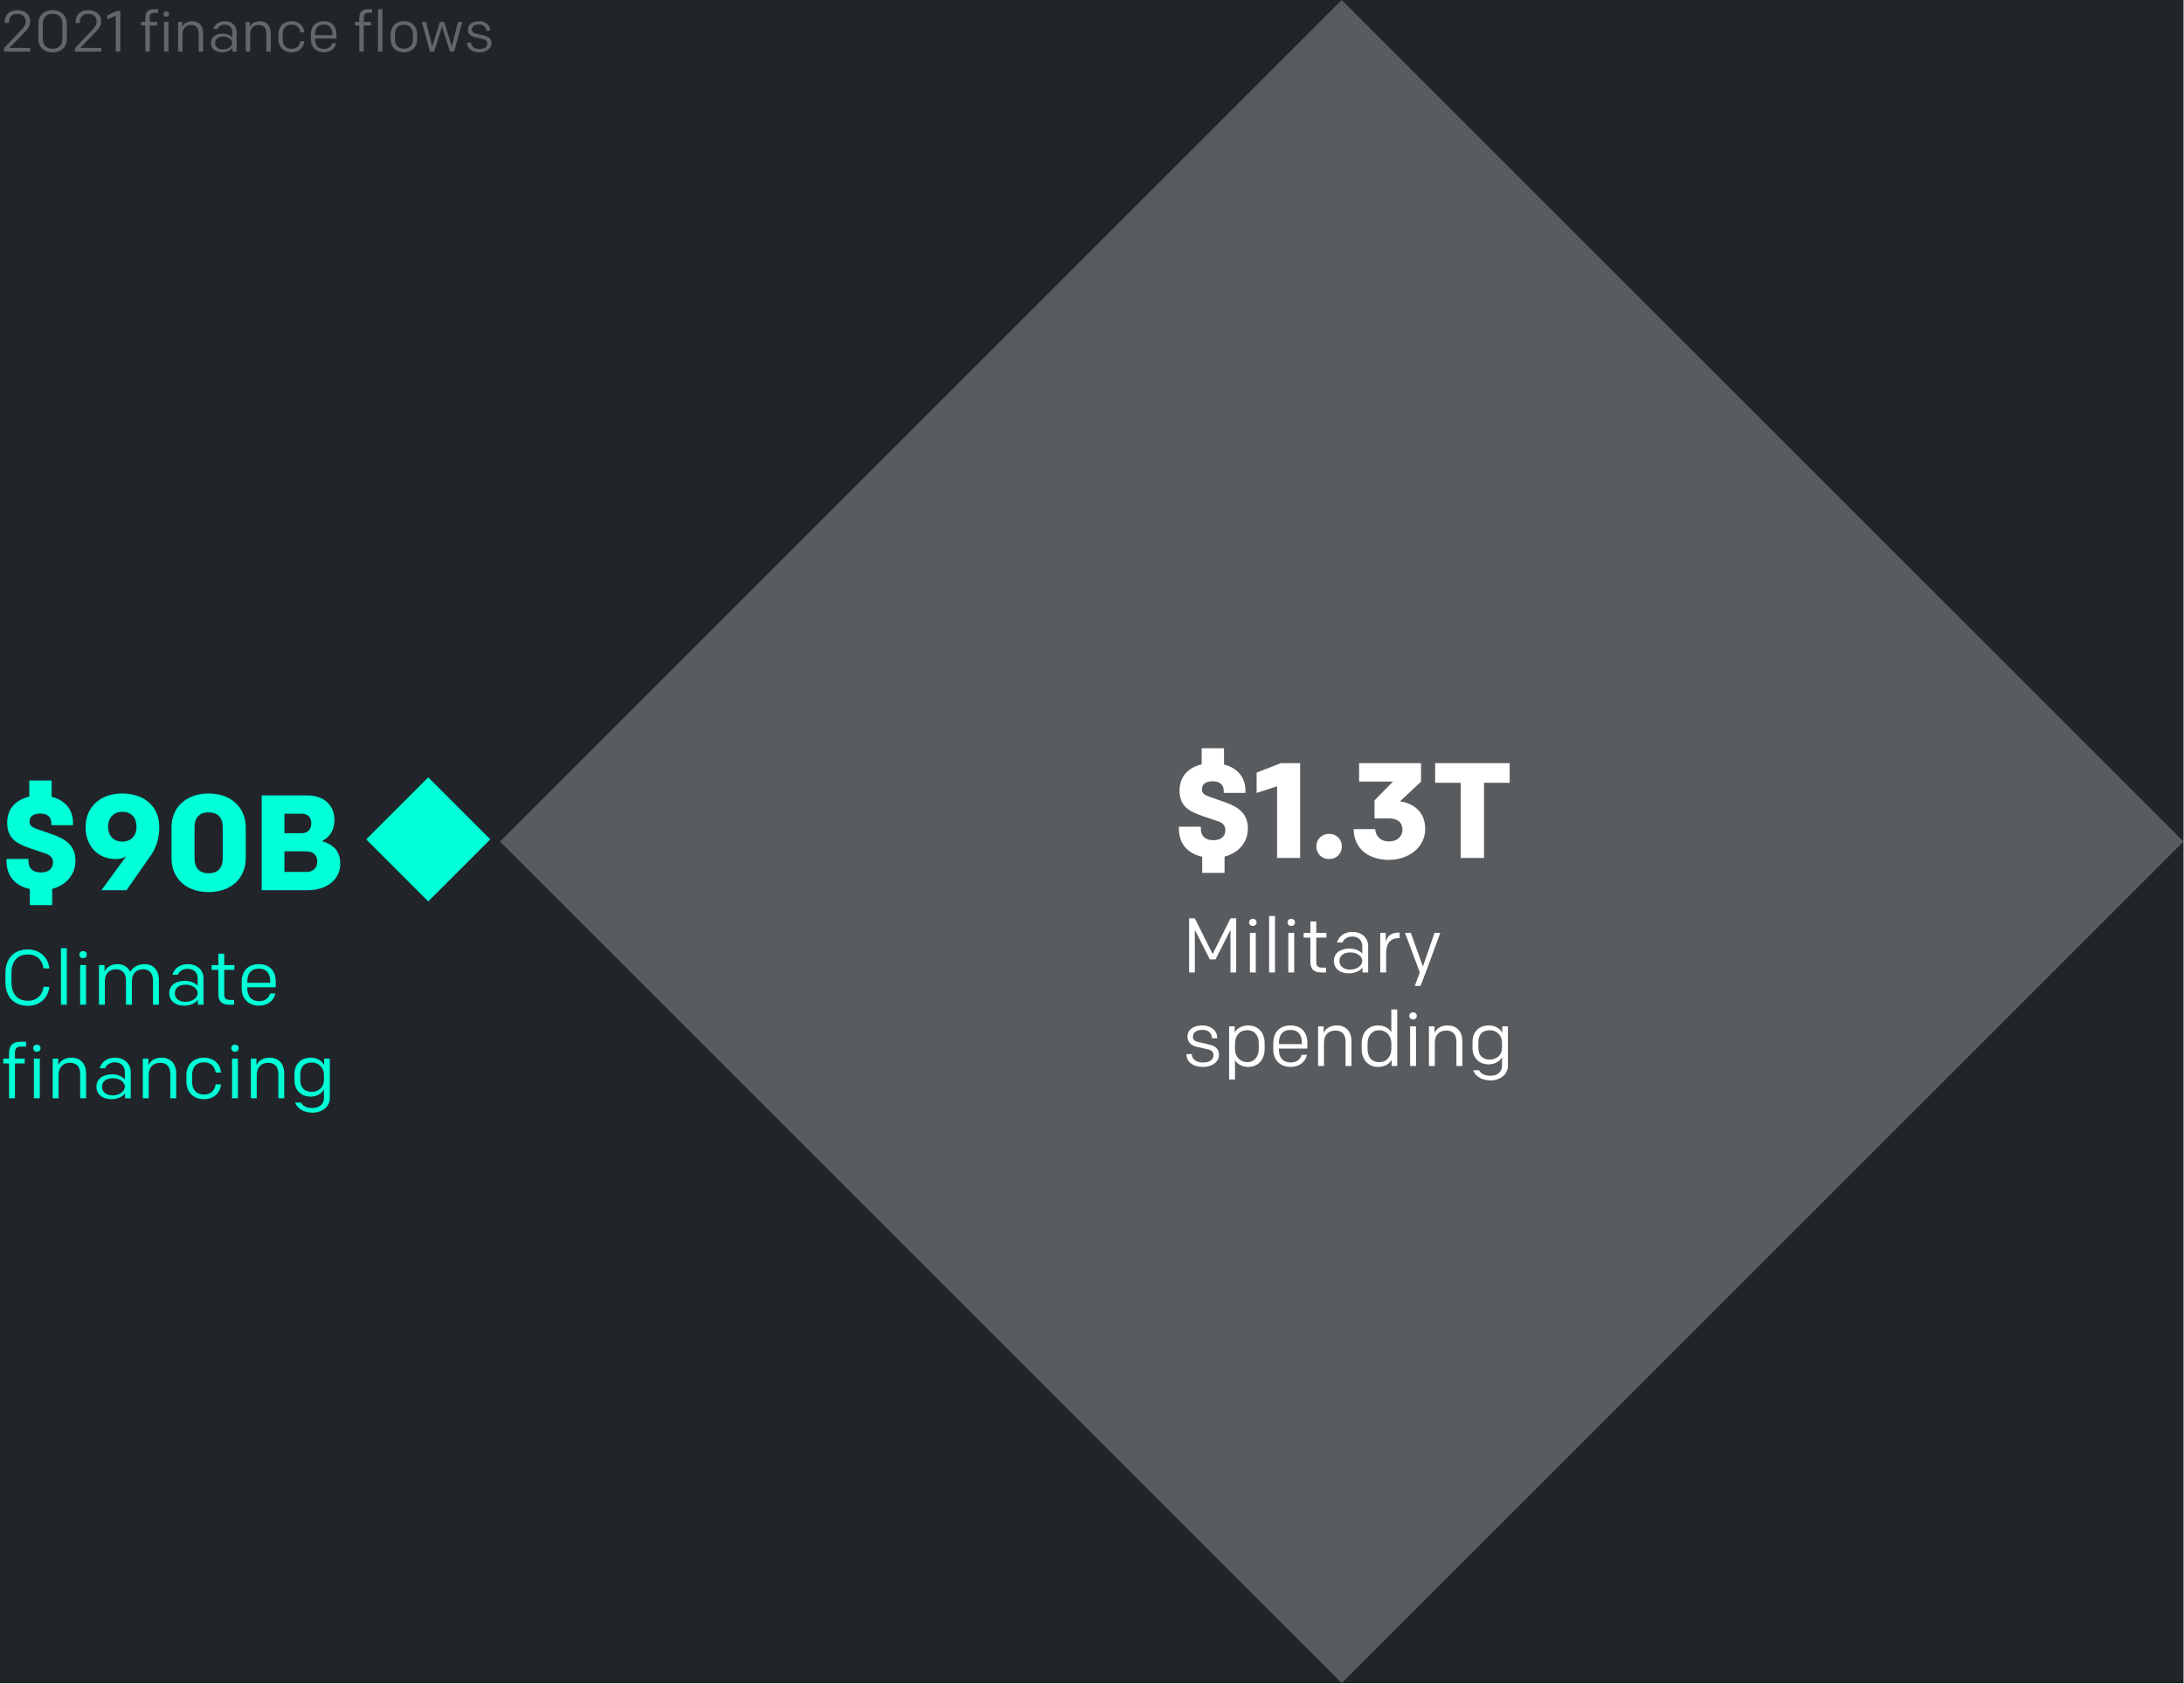
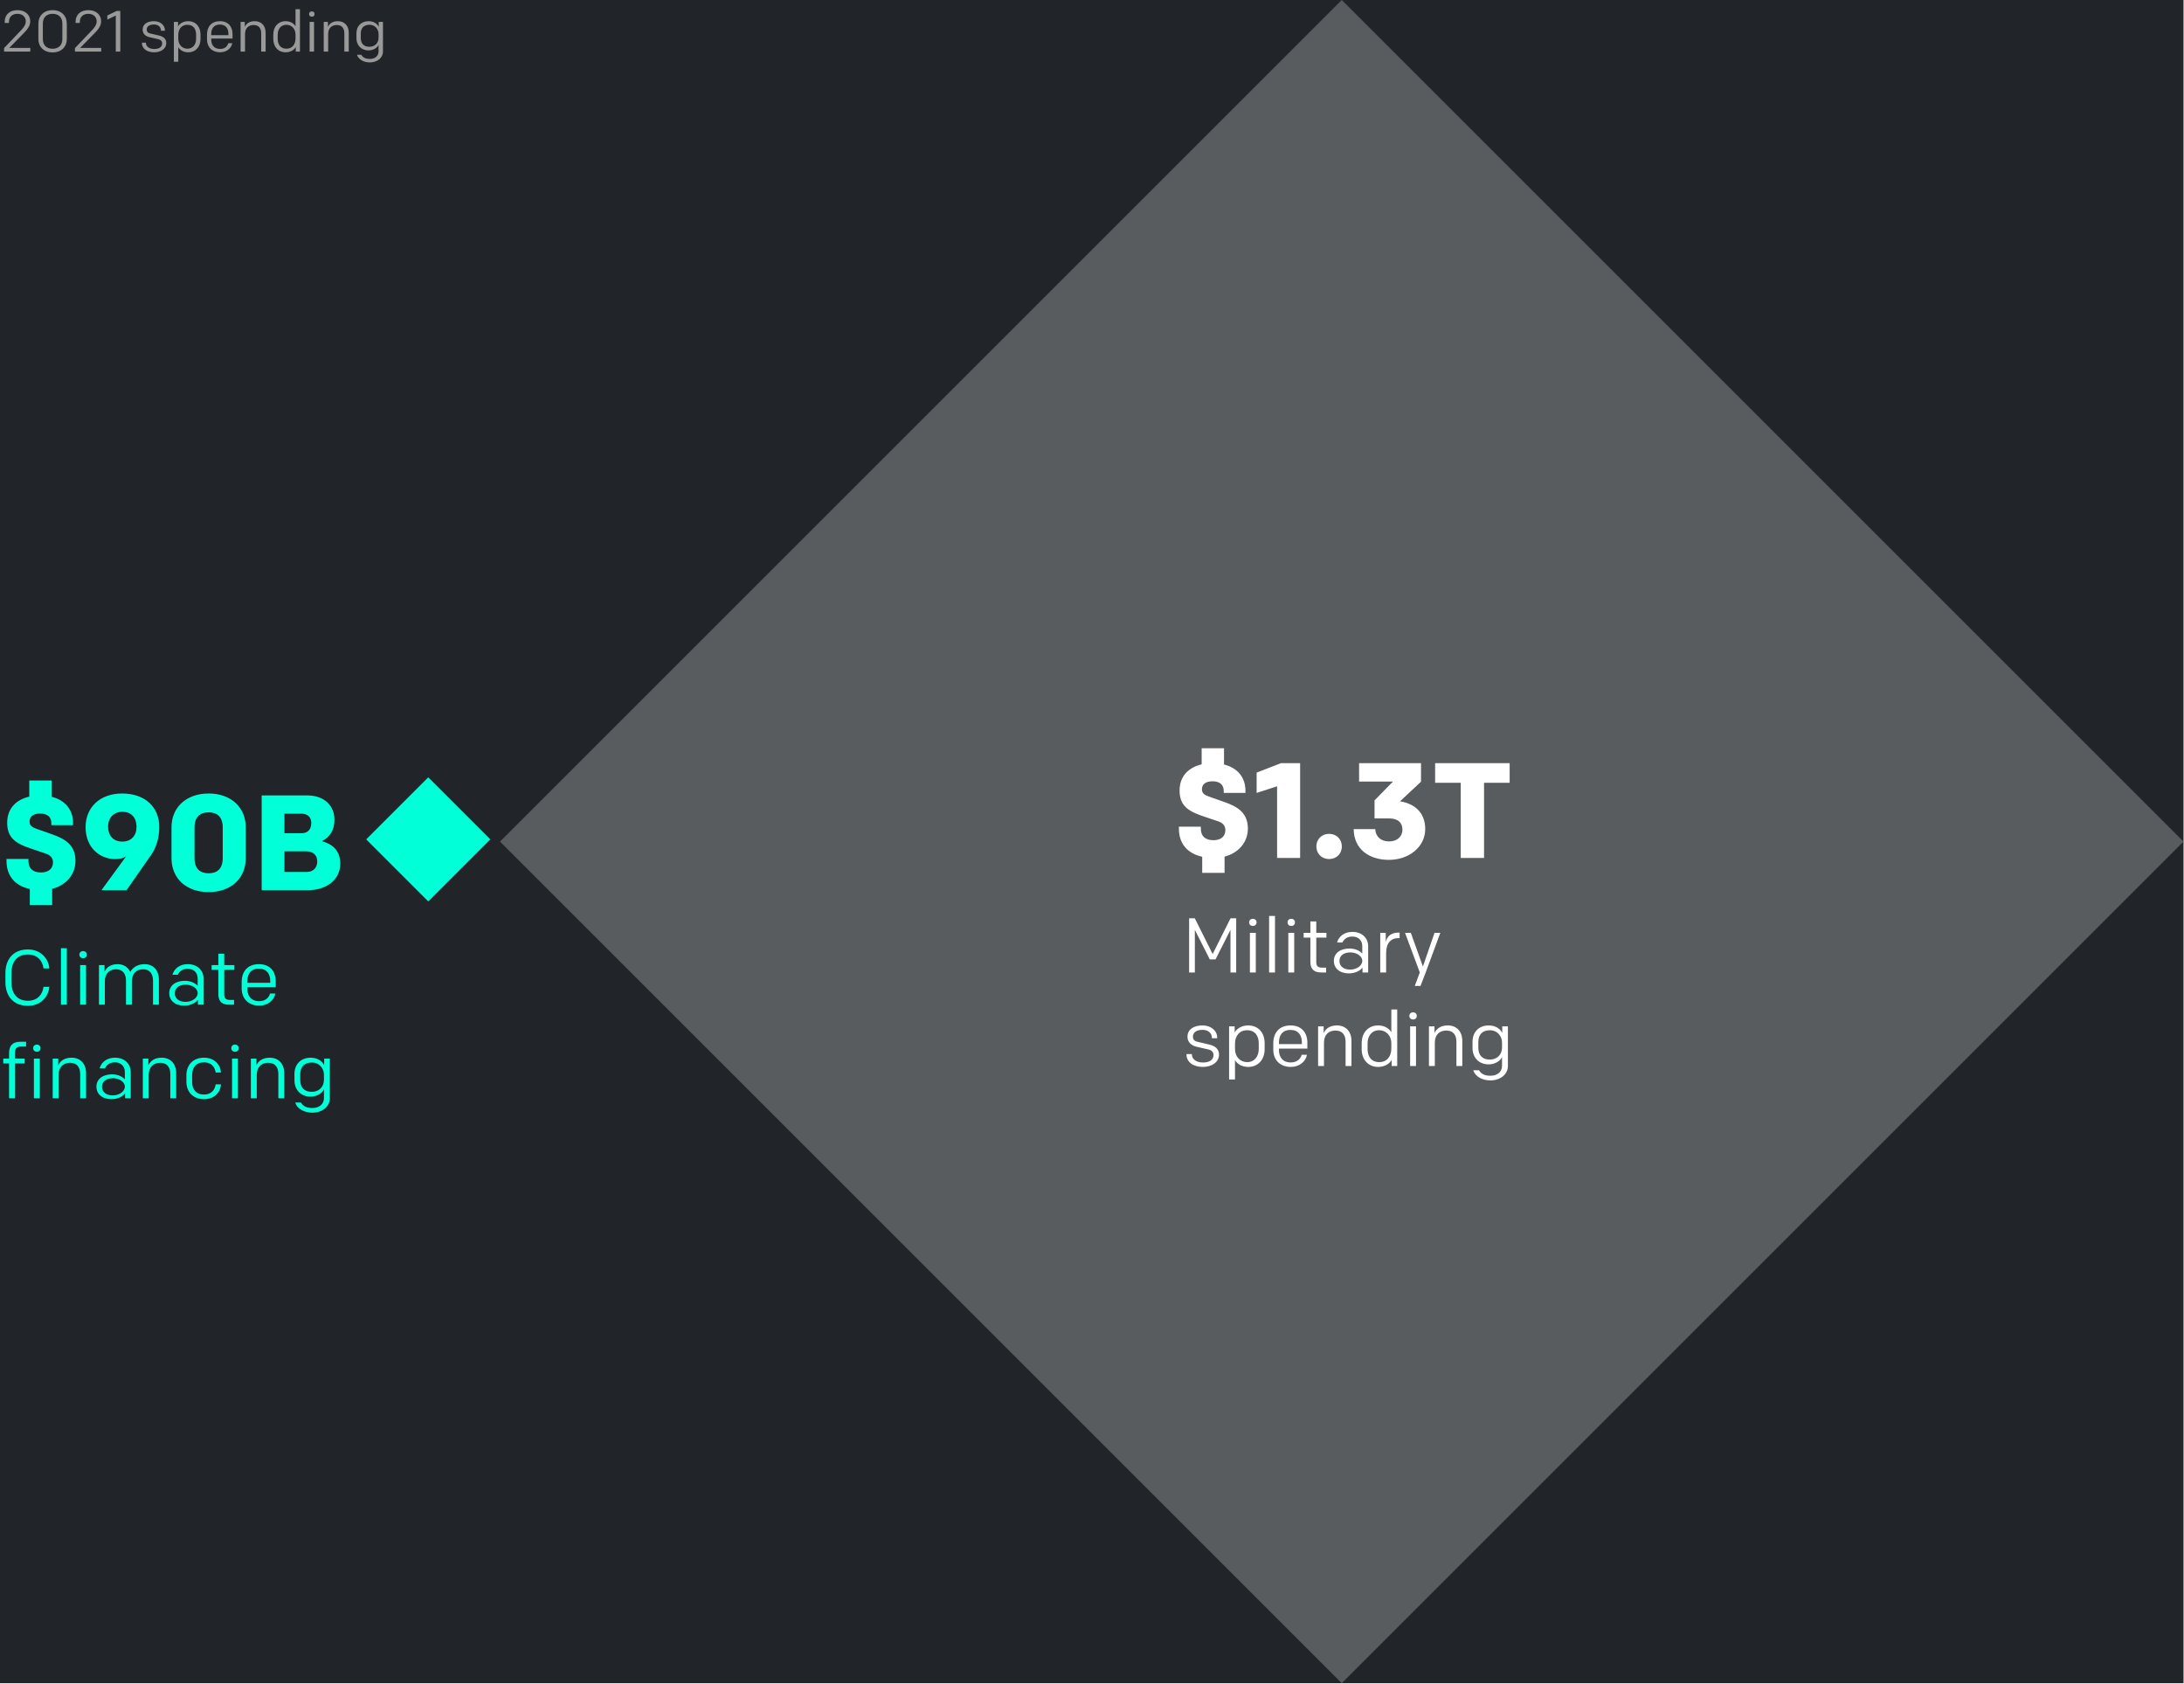
<svg xmlns="http://www.w3.org/2000/svg" width="677" height="522" fill="none">
  <path fill="#212529" d="M0 0h676.847v521.847H0z" />
  <path fill="#01FFD8" d="m132.751 241 19.239 19.239-19.239 19.239-19.239-19.239z" />
-   <path fill="#fff" d="m415.923 0 260.923 260.923-260.923 260.923L155 260.923z" opacity=".25" />
+   <path fill="#595C5F" d="m415.923 0 260.923 260.923-260.923 260.923L155 260.923z" />
  <path fill="#fff" d="M386.817 256.886c0 4.326-2.982 7.602-7.224 8.694v5.04h-6.93v-4.998c-4.662-1.008-7.224-4.158-7.224-8.694v-.63h6.804v.672c0 2.352 1.47 3.528 3.906 3.528 2.184 0 3.696-1.092 3.696-3.108 0-1.344-.714-2.226-2.184-2.73l-5.082-1.722c-4.41-1.512-6.93-3.276-6.93-7.854 0-4.536 2.898-7.182 6.846-8.106v-4.998h6.93v5.04c3.99 1.008 6.636 3.822 6.636 8.106v.714h-6.72v-.588c0-1.932-1.218-3.024-3.444-3.024-2.016 0-3.318.798-3.318 2.478 0 1.344.924 1.806 2.184 2.268l4.788 1.68c3.906 1.386 7.266 3.234 7.266 8.232ZM403.016 266h-7.14v-22.218l-6.342 2.058v-6.3l7.56-2.94h5.922V266Zm5.036-3.57c0-2.226 1.638-3.906 3.948-3.906s3.948 1.68 3.948 3.906-1.638 3.906-3.948 3.906-3.948-1.68-3.948-3.906Zm13.243-20.118V236.6h19.194v5.754l-6.51 6.09c4.032.63 7.812 3.066 7.812 8.61s-5.04 9.534-11.256 9.534c-6.006 0-10.836-3.192-10.92-9.534h6.678c.126 2.31 1.722 3.822 4.284 3.822 2.604 0 4.158-1.596 4.158-3.612 0-2.184-1.344-3.528-4.2-3.528h-4.452v-5.586l5.712-5.838h-10.5Zm23.569-5.712h23.1v6.09h-7.938V266h-7.224v-23.31h-7.938v-6.09Z" />
  <path fill="#01FFD8" d="M23.394 266.886c0 4.326-2.982 7.602-7.224 8.694v5.04H9.24v-4.998c-4.662-1.008-7.224-4.158-7.224-8.694v-.63H8.82v.672c0 2.352 1.47 3.528 3.906 3.528 2.184 0 3.696-1.092 3.696-3.108 0-1.344-.714-2.226-2.184-2.73l-5.082-1.722c-4.41-1.512-6.93-3.276-6.93-7.854 0-4.536 2.898-7.182 6.846-8.106v-4.998h6.93v5.04c3.99 1.008 6.636 3.822 6.636 8.106v.714h-6.72v-.588c0-1.932-1.218-3.024-3.444-3.024-2.016 0-3.318.798-3.318 2.478 0 1.344.924 1.806 2.184 2.268l4.788 1.68c3.906 1.386 7.266 3.234 7.266 8.232ZM39.214 276h-7.77l7.686-10.542c-.966.63-1.89.882-3.402.882-4.872 0-9.198-3.57-9.198-9.912 0-6.174 4.537-10.416 11.298-10.416 7.014 0 11.55 4.074 11.55 10.458 0 3.696-1.175 6.678-2.603 8.694L39.215 276Zm-1.301-15.078c2.772 0 4.41-1.848 4.41-4.578 0-2.646-1.428-4.662-4.41-4.662-2.646 0-4.41 1.848-4.41 4.62 0 2.688 1.553 4.62 4.41 4.62Zm26.758 15.666c-6.889 0-11.509-4.242-11.509-10.5v-9.576c0-6.258 4.62-10.5 11.509-10.5 6.887 0 11.507 4.242 11.507 10.5v9.576c0 6.258-4.62 10.5-11.507 10.5Zm4.367-20.076c0-3.234-1.721-4.662-4.367-4.662-2.647 0-4.369 1.428-4.369 4.662v9.576c0 3.234 1.723 4.662 4.369 4.662 2.645 0 4.367-1.428 4.367-4.662v-9.576Zm36.438 11.256c0 5.04-4.326 8.232-10.122 8.232H81.116v-29.4h14.07c5.544 0 8.484 3.36 8.484 7.518 0 3.108-1.26 5.292-3.864 6.678 3.192.882 5.67 2.856 5.67 6.972Zm-7.14-.672c0-1.974-1.26-3.15-3.36-3.15h-6.804v6.384h6.93c2.058 0 3.234-1.344 3.234-3.234Zm-10.164-8.778h5.376c1.89 0 2.94-1.218 2.94-3.15 0-1.806-1.134-2.898-3.024-2.898h-5.292v6.048Z" />
  <path fill="#fff" d="M383.199 284.7v16.8h-1.776v-13.2l-4.632 9.144h-1.776l-4.632-9.144v13.2h-1.776v-16.8h1.752l5.544 11.088 5.544-11.088h1.752Zm4.249 16.8v-12.288h1.824V301.5h-1.824Zm-.24-15.528c0-.648.456-1.104 1.152-1.104s1.152.456 1.152 1.104c0 .648-.456 1.104-1.152 1.104s-1.152-.456-1.152-1.104Zm6.194 15.528v-17.52h1.824v17.52h-1.824Zm5.953 0v-12.288h1.824V301.5h-1.824Zm-.24-15.528c0-.648.456-1.104 1.152-1.104s1.152.456 1.152 1.104c0 .648-.456 1.104-1.152 1.104s-1.152-.456-1.152-1.104Zm11.953 15.528h-1.536c-2.352 0-3.336-1.176-3.336-3.264V290.7h-2.088v-1.488h2.088v-3.528h1.824v3.528h3.144v1.488h-3.144v7.536c0 1.248.456 1.776 1.824 1.776h1.224v1.488Zm13.036 0h-1.752v-1.536c-.528.864-2.184 1.824-4.224 1.824-2.904 0-4.656-1.632-4.656-3.864 0-2.376 1.944-3.84 4.872-3.84 1.944 0 3.24.816 3.936 1.536v-2.28c0-1.68-1.104-2.976-3.072-2.976-1.56 0-2.568.72-3.072 1.848h-1.68c.624-2.04 2.352-3.288 4.776-3.288 3.048 0 4.872 1.992 4.872 4.416v8.16Zm-5.592-.888c1.92 0 3.768-1.128 3.768-2.712 0-1.536-1.824-2.616-3.672-2.616-2.04 0-3.408.96-3.408 2.664 0 1.704 1.416 2.664 3.312 2.664Zm9.34.888v-12.288h1.704v2.832c.456-1.896 1.776-2.904 4.008-2.904h.288v1.704h-.36c-2.328 0-3.816 1.536-3.816 4.632v6.024h-1.824Zm12.48 4.176h-1.776l1.56-4.176-4.584-12.288h1.8l3.744 10.44 3.6-10.44h1.8L441.94 301.5l-1.608 4.176Zm-67.453 25.112c-2.976 0-5.088-1.488-5.088-3.864v-.12h1.656v.072c0 1.536 1.44 2.544 3.456 2.544 1.896 0 3.264-.744 3.264-2.328 0-.864-.552-1.488-1.536-1.704l-3.648-.84c-1.824-.408-2.88-1.512-2.88-3.12 0-2.304 1.944-3.504 4.656-3.504 2.568 0 4.56 1.56 4.56 3.84v.12h-1.656v-.072c0-1.512-1.104-2.52-2.928-2.52-1.704 0-2.952.72-2.952 2.088 0 .84.408 1.368 1.296 1.584l3.768.888c1.896.456 3.024 1.392 3.024 3.168 0 2.184-2.112 3.768-4.992 3.768Zm9.945 3.888H381v-16.464h1.728v1.92c.528-1.128 2.112-2.208 4.152-2.208 3.288 0 5.136 2.376 5.136 5.496v1.872c0 3.192-1.992 5.496-5.088 5.496-1.92 0-3.36-.864-4.104-2.112v6Zm7.368-9.456v-1.728c0-2.256-1.08-4.08-3.624-4.08-2.424 0-3.744 1.848-3.744 4.224v1.584c0 2.52 1.728 4.08 3.768 4.08 2.328 0 3.6-1.824 3.6-4.08Zm9.929 5.568c-3.192 0-5.424-2.04-5.424-5.352v-1.968c0-3.336 1.896-5.544 5.352-5.544 3.504 0 5.208 2.328 5.208 5.352v1.824h-8.808v.432c0 2.136 1.104 3.864 3.672 3.864 1.848 0 2.976-.984 3.384-2.376h1.632c-.408 2.208-2.448 3.768-5.016 3.768Zm-3.672-7.464v.384h7.104v-.576c0-2.184-1.104-3.816-3.504-3.816-2.64 0-3.6 1.752-3.6 4.008Zm12.137 7.176v-12.288h1.728v2.088c.576-1.392 1.968-2.376 4.104-2.376 2.76 0 4.512 1.872 4.512 4.824v7.752h-1.824v-7.488c0-2.088-.936-3.504-3.144-3.504-2.016 0-3.552 1.224-3.552 3.768v7.224h-1.824Zm22.702-17.52h1.824v17.52h-1.728v-1.92c-.528 1.128-2.112 2.208-4.152 2.208-3.24 0-5.136-2.424-5.136-5.496v-1.872c0-3.192 1.992-5.496 5.088-5.496 1.92 0 3.36.864 4.104 2.112v-7.056Zm-7.368 10.512v1.728c0 2.256 1.08 4.08 3.624 4.08 2.424 0 3.744-1.848 3.744-4.224v-1.584c0-2.52-1.728-4.08-3.768-4.08-2.328 0-3.6 1.824-3.6 4.08Zm13.192 7.008v-12.288h1.824V330.5h-1.824Zm-.24-15.528c0-.648.456-1.104 1.152-1.104s1.152.456 1.152 1.104c0 .648-.456 1.104-1.152 1.104s-1.152-.456-1.152-1.104Zm6.074 15.528v-12.288h1.728v2.088c.576-1.392 1.968-2.376 4.104-2.376 2.76 0 4.512 1.872 4.512 4.824v7.752h-1.824v-7.488c0-2.088-.936-3.504-3.144-3.504-2.016 0-3.552 1.224-3.552 3.768v7.224h-1.824Zm19.053 4.464c-2.448 0-4.656-1.128-5.328-3.144h1.8c.672 1.176 1.848 1.704 3.528 1.704 2.136 0 3.6-1.2 3.6-3.072v-2.784c-.384 1.128-2.064 2.328-4.128 2.328-3.192 0-5.016-2.28-5.016-5.016v-2.04c0-2.784 1.8-5.016 5.04-5.016 2.304 0 3.672 1.248 4.176 2.328v-2.04h1.752V330.5c0 2.544-2.304 4.464-5.424 4.464Zm-.168-6.456c2.088 0 3.768-1.392 3.768-3.72v-1.584c0-2.088-1.584-3.792-3.696-3.792-2.4 0-3.648 1.32-3.648 3.672v1.752c0 2.304 1.224 3.672 3.576 3.672Z" />
  <path fill="#01FFD8" d="M8.664 311.836c-4.632 0-6.984-3.144-6.984-7.32v-2.832c0-4.176 2.352-7.32 6.984-7.32 3.888 0 6.36 2.712 6.624 5.88h-1.8c-.288-2.304-1.824-4.32-4.848-4.32-3.432 0-5.088 2.4-5.088 5.688v2.976c0 3.288 1.656 5.688 5.088 5.688 3.024 0 4.56-2.016 4.848-4.32h1.8c-.264 3.168-2.736 5.88-6.624 5.88Zm10.228-.336v-17.52h1.824v17.52h-1.824Zm5.953 0v-12.288h1.824V311.5h-1.824Zm-.24-15.528c0-.648.456-1.104 1.152-1.104s1.152.456 1.152 1.104c0 .648-.456 1.104-1.152 1.104s-1.152-.456-1.152-1.104Zm6.073 15.528v-12.288h1.728v2.088c.576-1.392 1.92-2.376 4.056-2.376 1.824 0 3.216.912 3.912 2.4.84-1.44 2.328-2.4 4.464-2.4 2.688 0 4.416 1.92 4.416 4.824v7.752H47.43v-7.488c0-2.088-1.032-3.504-3.048-3.504s-3.504 1.224-3.504 3.768v7.224h-1.824v-7.488c0-2.088-1.032-3.504-3.048-3.504s-3.504 1.224-3.504 3.768v7.224h-1.824Zm32.416 0h-1.752v-1.536c-.528.864-2.184 1.824-4.224 1.824-2.904 0-4.656-1.632-4.656-3.864 0-2.376 1.944-3.84 4.872-3.84 1.944 0 3.24.816 3.936 1.536v-2.28c0-1.68-1.104-2.976-3.072-2.976-1.56 0-2.568.72-3.072 1.848h-1.68c.624-2.04 2.352-3.288 4.776-3.288 3.048 0 4.872 1.992 4.872 4.416v8.16Zm-5.592-.888c1.92 0 3.768-1.128 3.768-2.712 0-1.536-1.824-2.616-3.672-2.616-2.04 0-3.408.96-3.408 2.664 0 1.704 1.416 2.664 3.312 2.664Zm15.056.888h-1.536c-2.352 0-3.336-1.176-3.336-3.264V300.7h-2.088v-1.488h2.088v-3.528h1.824v3.528h3.144v1.488H69.51v7.536c0 1.248.456 1.776 1.824 1.776h1.224v1.488Zm7.78.288c-3.192 0-5.424-2.04-5.424-5.352v-1.968c0-3.336 1.896-5.544 5.352-5.544 3.504 0 5.208 2.328 5.208 5.352v1.824h-8.808v.432c0 2.136 1.104 3.864 3.672 3.864 1.848 0 2.976-.984 3.384-2.376h1.632c-.408 2.208-2.448 3.768-5.016 3.768Zm-3.672-7.464v.384h7.104v-.576c0-2.184-1.104-3.816-3.504-3.816-2.64 0-3.6 1.752-3.6 4.008ZM2.808 340.5v-10.8h-1.8v-1.488h1.8v-1.632c0-2.376 1.056-3.6 3.552-3.6h1.728v1.488H6.504c-1.296 0-1.872.6-1.872 1.968v1.776h3.024v1.488H4.632v10.8H2.808Zm7.704 0v-12.288h1.824V340.5h-1.824Zm-.24-15.528c0-.648.456-1.104 1.152-1.104s1.152.456 1.152 1.104c0 .648-.456 1.104-1.152 1.104s-1.152-.456-1.152-1.104Zm6.063 15.528v-12.288h1.728v2.088c.576-1.392 1.968-2.376 4.104-2.376 2.76 0 4.512 1.872 4.512 4.824v7.752h-1.824v-7.488c0-2.088-.936-3.504-3.144-3.504-2.016 0-3.552 1.224-3.552 3.768v7.224h-1.824Zm24.189 0h-1.752v-1.536c-.528.864-2.184 1.824-4.224 1.824-2.904 0-4.656-1.632-4.656-3.864 0-2.376 1.944-3.84 4.872-3.84 1.944 0 3.24.816 3.936 1.536v-2.28c0-1.68-1.104-2.976-3.072-2.976-1.56 0-2.568.72-3.072 1.848h-1.68c.624-2.04 2.352-3.288 4.776-3.288 3.048 0 4.872 1.992 4.872 4.416v8.16Zm-5.592-.888c1.92 0 3.768-1.128 3.768-2.712 0-1.536-1.824-2.616-3.672-2.616-2.04 0-3.408.96-3.408 2.664 0 1.704 1.416 2.664 3.312 2.664Zm9.34.888v-12.288H46v2.088c.576-1.392 1.968-2.376 4.104-2.376 2.76 0 4.512 1.872 4.512 4.824v7.752h-1.824v-7.488c0-2.088-.936-3.504-3.144-3.504-2.016 0-3.552 1.224-3.552 3.768v7.224h-1.824Zm18.958.288c-3.408 0-5.448-2.304-5.448-5.4v-2.064c0-3.096 2.04-5.4 5.448-5.4 3.096 0 5.111 2.016 5.256 4.608h-1.633c-.24-1.656-1.271-3.168-3.6-3.168-2.52 0-3.696 1.632-3.696 3.936v2.112c0 2.304 1.176 3.936 3.697 3.936 2.328 0 3.36-1.512 3.6-3.168h1.632c-.145 2.592-2.16 4.608-5.257 4.608Zm8.701-.288v-12.288h1.824V340.5h-1.824Zm-.24-15.528c0-.648.456-1.104 1.152-1.104s1.152.456 1.152 1.104c0 .648-.456 1.104-1.152 1.104s-1.152-.456-1.152-1.104Zm6.073 15.528v-12.288h1.728v2.088c.576-1.392 1.968-2.376 4.104-2.376 2.76 0 4.512 1.872 4.512 4.824v7.752h-1.824v-7.488c0-2.088-.936-3.504-3.144-3.504-2.016 0-3.552 1.224-3.552 3.768v7.224h-1.824Zm19.054 4.464c-2.448 0-4.656-1.128-5.328-3.144h1.8c.672 1.176 1.848 1.704 3.528 1.704 2.136 0 3.6-1.2 3.6-3.072v-2.784c-.384 1.128-2.064 2.328-4.128 2.328-3.192 0-5.016-2.28-5.016-5.016v-2.04c0-2.784 1.8-5.016 5.04-5.016 2.304 0 3.672 1.248 4.176 2.328v-2.04h1.752V340.5c0 2.544-2.304 4.464-5.424 4.464Zm-.168-6.456c2.088 0 3.768-1.392 3.768-3.72v-1.584c0-2.088-1.584-3.792-3.696-3.792-2.4 0-3.648 1.32-3.648 3.672v1.752c0 2.304 1.224 3.672 3.576 3.672Z" />
-   <path fill="#646669" d="M1.26 16v-1.08l5.328-5.598c.882-.918 1.404-1.746 1.404-2.718 0-1.404-1.098-2.322-2.574-2.322-1.602 0-2.646.918-2.646 2.538v.288H1.458v-.342c0-2.304 1.62-3.618 3.96-3.618 2.286 0 3.96 1.35 3.96 3.456 0 1.53-1.062 2.7-2.07 3.726l-4.446 4.536h6.534V16H1.26Zm15.045.252c-2.772 0-4.41-1.8-4.41-4.194V7.342c0-2.394 1.638-4.194 4.41-4.194 2.772 0 4.41 1.8 4.41 4.194v4.716c0 2.394-1.638 4.194-4.41 4.194Zm0-1.134c1.962 0 3.024-1.224 3.024-3.006V7.288c0-1.782-1.062-3.006-3.024-3.006S13.28 5.506 13.28 7.288v4.824c0 1.782 1.062 3.006 3.024 3.006Zm6.928.882v-1.08l5.328-5.598c.882-.918 1.404-1.746 1.404-2.718 0-1.404-1.098-2.322-2.574-2.322-1.602 0-2.646.918-2.646 2.538v.288H23.43v-.342c0-2.304 1.62-3.618 3.96-3.618 2.286 0 3.96 1.35 3.96 3.456 0 1.53-1.062 2.7-2.07 3.726l-4.446 4.536h6.534V16h-8.136Zm12.666 0V4.822L33.27 6.064v-1.26L36.133 3.4h1.152V16h-1.386Zm9.168 0V7.9h-1.35V6.784h1.35V5.56c0-1.782.792-2.7 2.664-2.7h1.296v1.116h-1.188c-.972 0-1.404.45-1.404 1.476v1.332h2.268V7.9h-2.268V16h-1.368Zm5.778 0V6.784h1.368V16h-1.368Zm-.18-11.646c0-.486.342-.828.864-.828s.864.342.864.828c0 .486-.342.828-.864.828s-.864-.342-.864-.828ZM55.212 16V6.784h1.296V8.35c.432-1.044 1.476-1.782 3.078-1.782 2.07 0 3.384 1.404 3.384 3.618V16h-1.368v-5.616c0-1.566-.702-2.628-2.358-2.628-1.512 0-2.664.918-2.664 2.826V16h-1.368Zm18.142 0H72.04v-1.152c-.396.648-1.638 1.368-3.168 1.368-2.178 0-3.492-1.224-3.492-2.898 0-1.782 1.458-2.88 3.654-2.88 1.458 0 2.43.612 2.952 1.152V9.88c0-1.26-.828-2.232-2.304-2.232-1.17 0-1.926.54-2.304 1.386h-1.26c.468-1.53 1.764-2.466 3.582-2.466 2.286 0 3.654 1.494 3.654 3.312V16Zm-4.194-.666c1.44 0 2.826-.846 2.826-2.034 0-1.152-1.368-1.962-2.754-1.962-1.53 0-2.556.72-2.556 1.998s1.062 1.998 2.484 1.998Zm7.005.666V6.784h1.296V8.35c.432-1.044 1.476-1.782 3.078-1.782 2.07 0 3.384 1.404 3.384 3.618V16h-1.368v-5.616c0-1.566-.702-2.628-2.358-2.628-1.512 0-2.664.918-2.664 2.826V16h-1.368Zm14.218.216c-2.556 0-4.086-1.728-4.086-4.05v-1.548c0-2.322 1.53-4.05 4.086-4.05 2.322 0 3.834 1.512 3.942 3.456h-1.224c-.18-1.242-.954-2.376-2.7-2.376-1.89 0-2.772 1.224-2.772 2.952v1.584c0 1.728.882 2.952 2.772 2.952 1.746 0 2.52-1.134 2.7-2.376h1.224c-.108 1.944-1.62 3.456-3.942 3.456Zm10.054 0c-2.394 0-4.068-1.53-4.068-4.014v-1.476c0-2.502 1.422-4.158 4.014-4.158 2.628 0 3.906 1.746 3.906 4.014v1.368h-6.606v.324c0 1.602.828 2.898 2.754 2.898 1.386 0 2.232-.738 2.538-1.782h1.224c-.306 1.656-1.836 2.826-3.762 2.826Zm-2.754-5.598v.288h5.328v-.432c0-1.638-.828-2.862-2.628-2.862-1.98 0-2.7 1.314-2.7 3.006ZM111.39 16V7.9h-1.35V6.784h1.35V5.56c0-1.782.792-2.7 2.664-2.7h1.296v1.116h-1.188c-.972 0-1.404.45-1.404 1.476v1.332h2.268V7.9h-2.268V16h-1.368Zm5.778 0V2.86h1.368V16h-1.368Zm8.039.216c-2.628 0-4.122-1.8-4.122-4.068v-1.512c0-2.268 1.512-4.068 4.122-4.068s4.104 1.8 4.104 4.068v1.512c0 2.268-1.494 4.068-4.104 4.068Zm2.79-5.562c0-1.746-.972-2.988-2.79-2.988s-2.79 1.242-2.79 2.988v1.476c0 1.746.972 2.988 2.79 2.988s2.79-1.242 2.79-2.988v-1.476Zm15.292-3.87L140.768 16h-1.296l-2.448-7.776L134.576 16h-1.296l-2.52-9.216h1.296L134 14.362l2.376-7.578h1.296l2.376 7.578 1.944-7.578h1.296Zm5.325 9.432c-2.232 0-3.816-1.116-3.816-2.898v-.09h1.242v.054c0 1.152 1.08 1.908 2.592 1.908 1.422 0 2.448-.558 2.448-1.746 0-.648-.414-1.116-1.152-1.278l-2.736-.63c-1.368-.306-2.16-1.134-2.16-2.34 0-1.728 1.458-2.628 3.492-2.628 1.926 0 3.42 1.17 3.42 2.88v.09h-1.242v-.054c0-1.134-.828-1.89-2.196-1.89-1.278 0-2.214.54-2.214 1.566 0 .63.306 1.026.972 1.188l2.826.666c1.422.342 2.268 1.044 2.268 2.376 0 1.638-1.584 2.826-3.744 2.826Z" />
+   <path fill="#999" d="M1.26 16v-1.08l5.328-5.598c.882-.918 1.404-1.746 1.404-2.718 0-1.404-1.098-2.322-2.574-2.322-1.602 0-2.646.918-2.646 2.538v.288H1.458v-.342c0-2.304 1.62-3.618 3.96-3.618 2.286 0 3.96 1.35 3.96 3.456 0 1.53-1.062 2.7-2.07 3.726l-4.446 4.536h6.534V16H1.26Zm15.045.252c-2.772 0-4.41-1.8-4.41-4.194V7.342c0-2.394 1.638-4.194 4.41-4.194 2.772 0 4.41 1.8 4.41 4.194v4.716c0 2.394-1.638 4.194-4.41 4.194Zm0-1.134c1.962 0 3.024-1.224 3.024-3.006V7.288c0-1.782-1.062-3.006-3.024-3.006S13.28 5.506 13.28 7.288v4.824c0 1.782 1.062 3.006 3.024 3.006Zm6.928.882v-1.08l5.328-5.598c.882-.918 1.404-1.746 1.404-2.718 0-1.404-1.098-2.322-2.574-2.322-1.602 0-2.646.918-2.646 2.538v.288H23.43v-.342c0-2.304 1.62-3.618 3.96-3.618 2.286 0 3.96 1.35 3.96 3.456 0 1.53-1.062 2.7-2.07 3.726l-4.446 4.536h6.534V16h-8.136Zm12.666 0V4.822L33.27 6.064v-1.26L36.133 3.4h1.152V16h-1.386Zm11.904.216c-2.232 0-3.816-1.116-3.816-2.898v-.09h1.242v.054c0 1.152 1.08 1.908 2.592 1.908 1.422 0 2.448-.558 2.448-1.746 0-.648-.414-1.116-1.152-1.278l-2.736-.63c-1.368-.306-2.16-1.134-2.16-2.34 0-1.728 1.458-2.628 3.492-2.628 1.926 0 3.42 1.17 3.42 2.88v.09H49.89v-.054c0-1.134-.828-1.89-2.196-1.89-1.278 0-2.214.54-2.214 1.566 0 .63.306 1.026.972 1.188l2.826.666c1.422.342 2.268 1.044 2.268 2.376 0 1.638-1.584 2.826-3.744 2.826Zm7.459 2.916h-1.368V6.784h1.296v1.44c.396-.846 1.584-1.656 3.114-1.656 2.465 0 3.852 1.782 3.852 4.122v1.404c0 2.394-1.495 4.122-3.816 4.122-1.44 0-2.52-.648-3.079-1.584v4.5Zm5.526-7.092v-1.296c0-1.692-.81-3.06-2.718-3.06-1.819 0-2.809 1.386-2.809 3.168v1.188c0 1.89 1.296 3.06 2.826 3.06 1.746 0 2.7-1.368 2.7-3.06Zm7.446 4.176c-2.394 0-4.068-1.53-4.068-4.014v-1.476c0-2.502 1.422-4.158 4.014-4.158 2.628 0 3.906 1.746 3.906 4.014v1.368H65.48v.324c0 1.602.828 2.898 2.754 2.898 1.386 0 2.232-.738 2.538-1.782h1.224c-.306 1.656-1.836 2.826-3.762 2.826Zm-2.754-5.598v.288h5.328v-.432c0-1.638-.828-2.862-2.628-2.862-1.98 0-2.7 1.314-2.7 3.006ZM74.583 16V6.784h1.296V8.35c.432-1.044 1.476-1.782 3.078-1.782 2.07 0 3.384 1.404 3.384 3.618V16h-1.368v-5.616c0-1.566-.702-2.628-2.358-2.628-1.512 0-2.664.918-2.664 2.826V16h-1.368ZM91.609 2.86h1.368V16h-1.296v-1.44c-.396.846-1.584 1.656-3.114 1.656-2.43 0-3.852-1.818-3.852-4.122V10.69c0-2.394 1.494-4.122 3.816-4.122 1.44 0 2.52.648 3.078 1.584V2.86Zm-5.526 7.884v1.296c0 1.692.81 3.06 2.718 3.06 1.818 0 2.808-1.386 2.808-3.168v-1.188c0-1.89-1.296-3.06-2.826-3.06-1.746 0-2.7 1.368-2.7 3.06ZM95.978 16V6.784h1.368V16h-1.368Zm-.18-11.646c0-.486.342-.828.864-.828s.864.342.864.828c0 .486-.342.828-.864.828s-.864-.342-.864-.828ZM100.353 16V6.784h1.296V8.35c.432-1.044 1.476-1.782 3.078-1.782 2.07 0 3.384 1.404 3.384 3.618V16h-1.368v-5.616c0-1.566-.702-2.628-2.358-2.628-1.512 0-2.664.918-2.664 2.826V16h-1.368Zm14.29 3.348c-1.836 0-3.492-.846-3.996-2.358h1.35c.504.882 1.386 1.278 2.646 1.278 1.602 0 2.7-.9 2.7-2.304v-2.088c-.288.846-1.548 1.746-3.096 1.746-2.394 0-3.762-1.71-3.762-3.762v-1.53c0-2.088 1.35-3.762 3.78-3.762 1.728 0 2.754.936 3.132 1.746v-1.53h1.314V16c0 1.908-1.728 3.348-4.068 3.348Zm-.126-4.842c1.566 0 2.826-1.044 2.826-2.79v-1.188c0-1.566-1.188-2.844-2.772-2.844-1.8 0-2.736.99-2.736 2.754v1.314c0 1.728.918 2.754 2.682 2.754Z" />
</svg>
